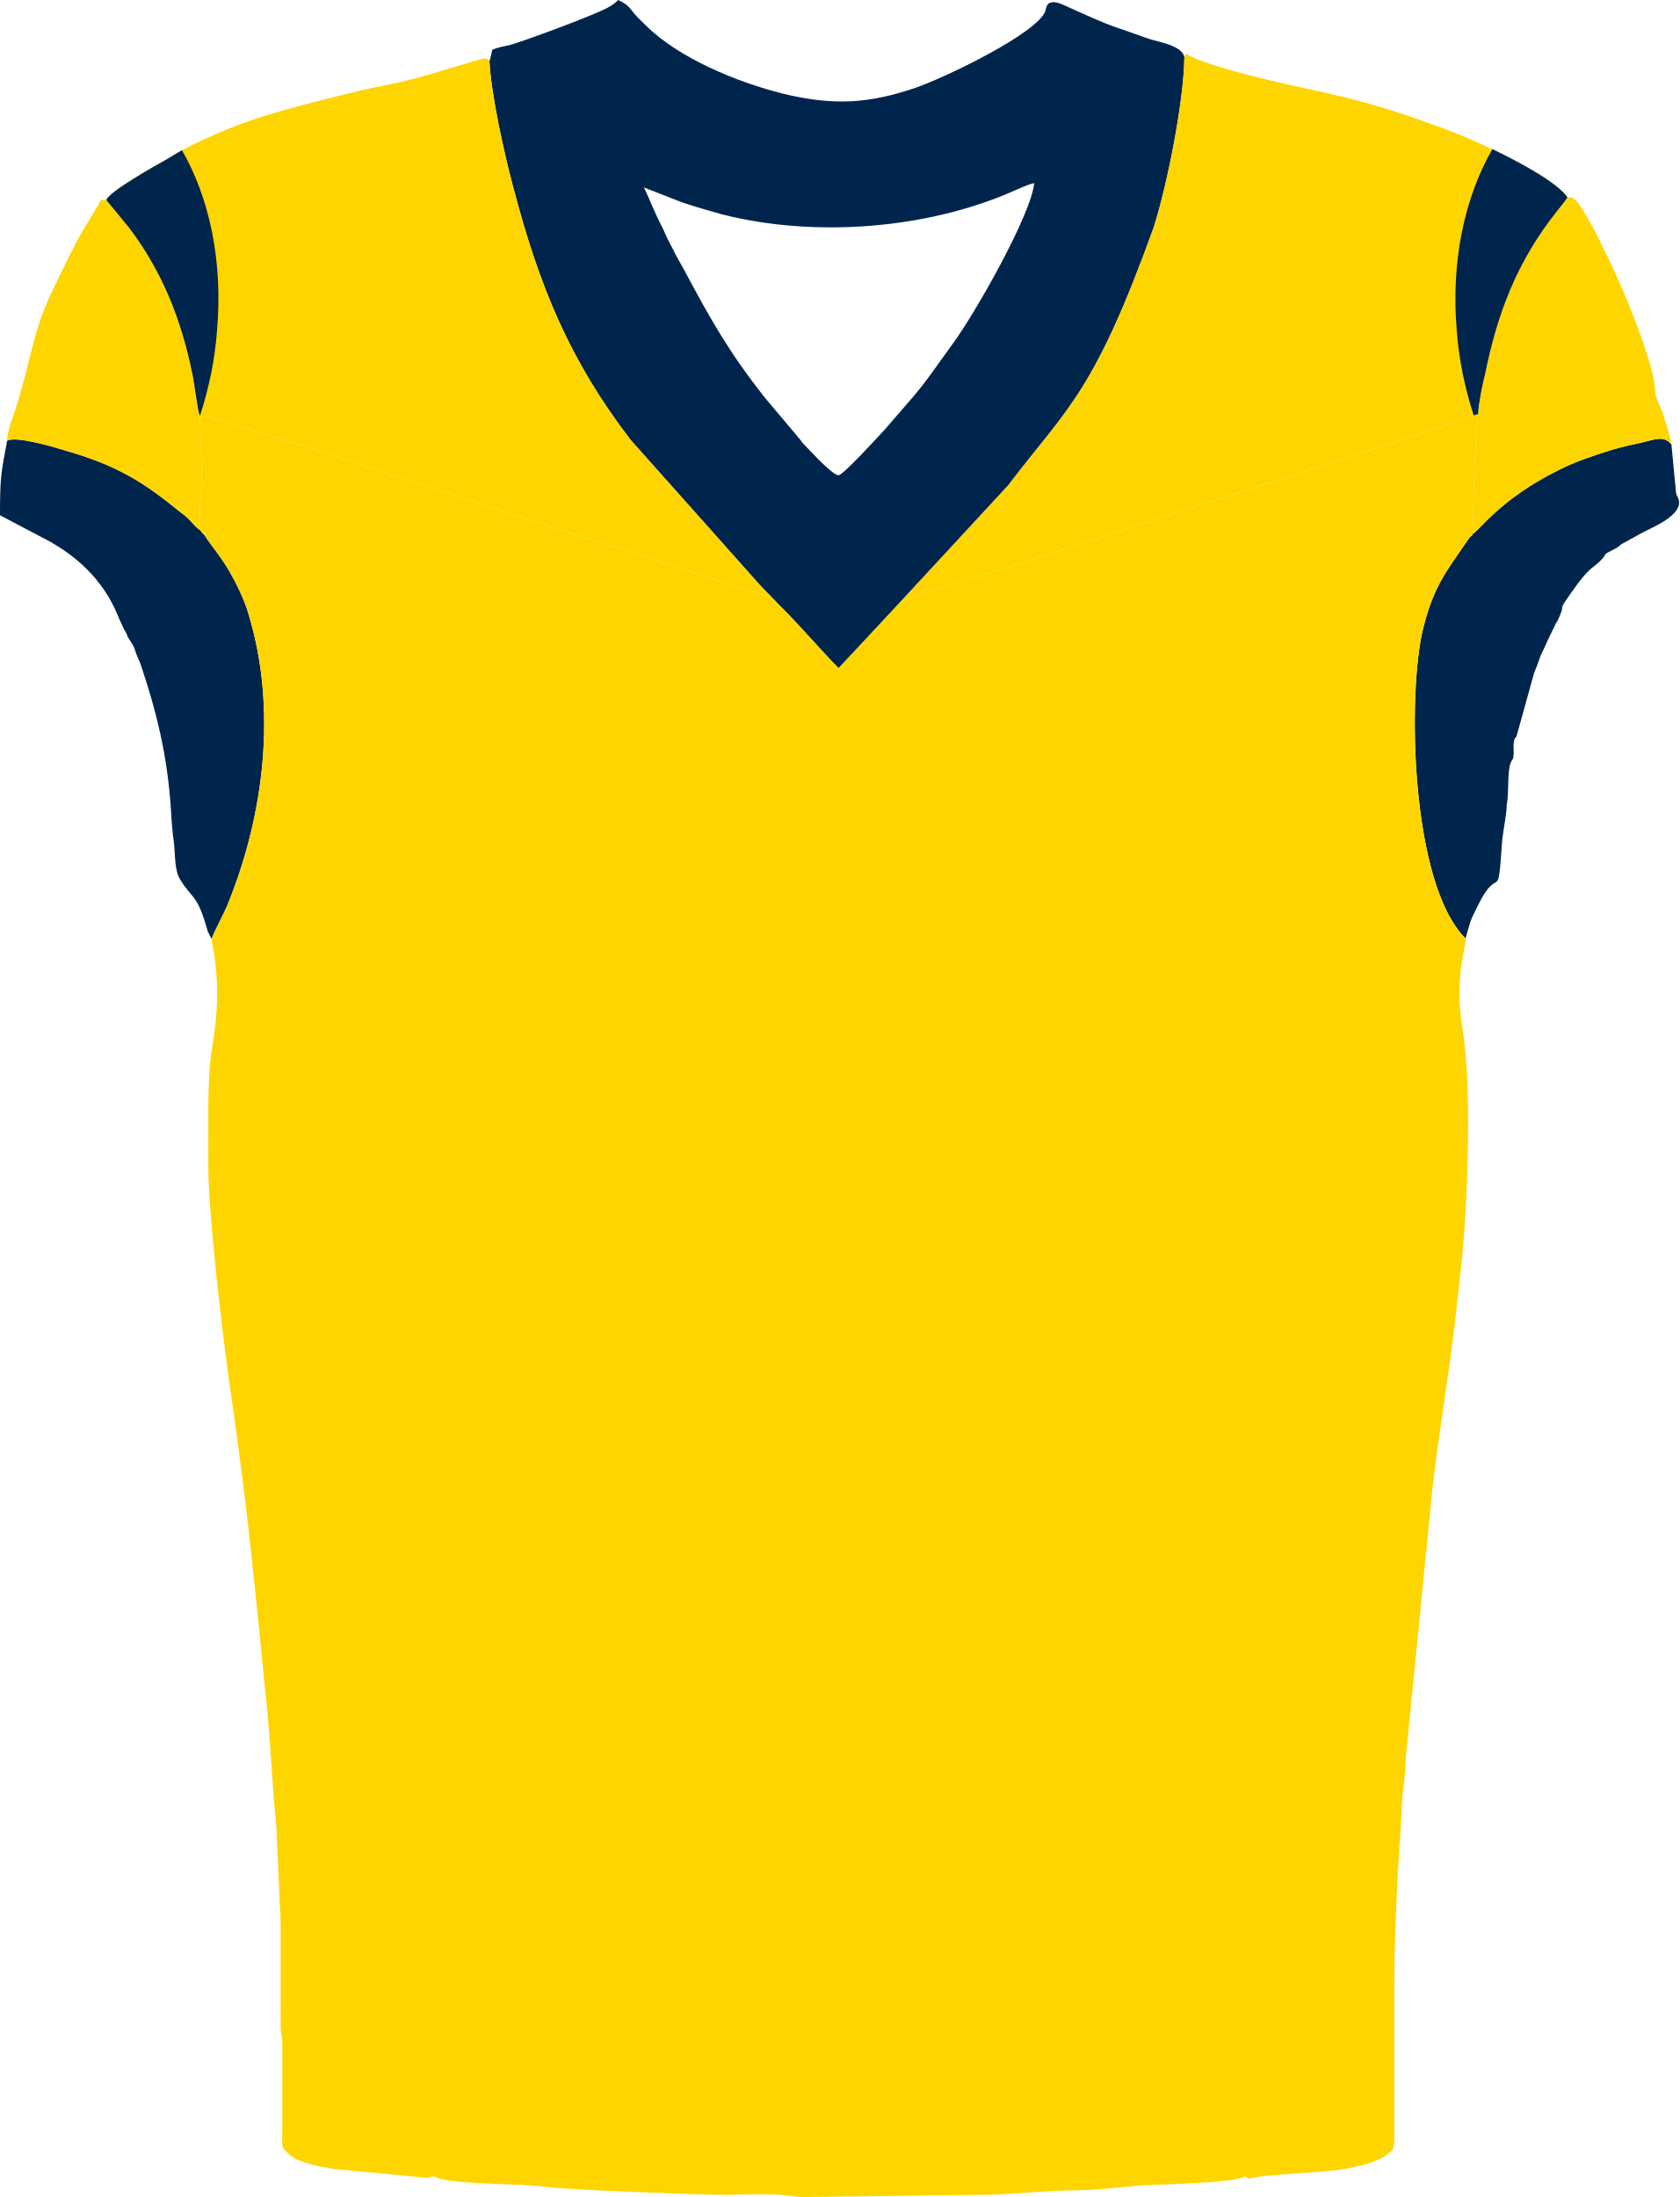
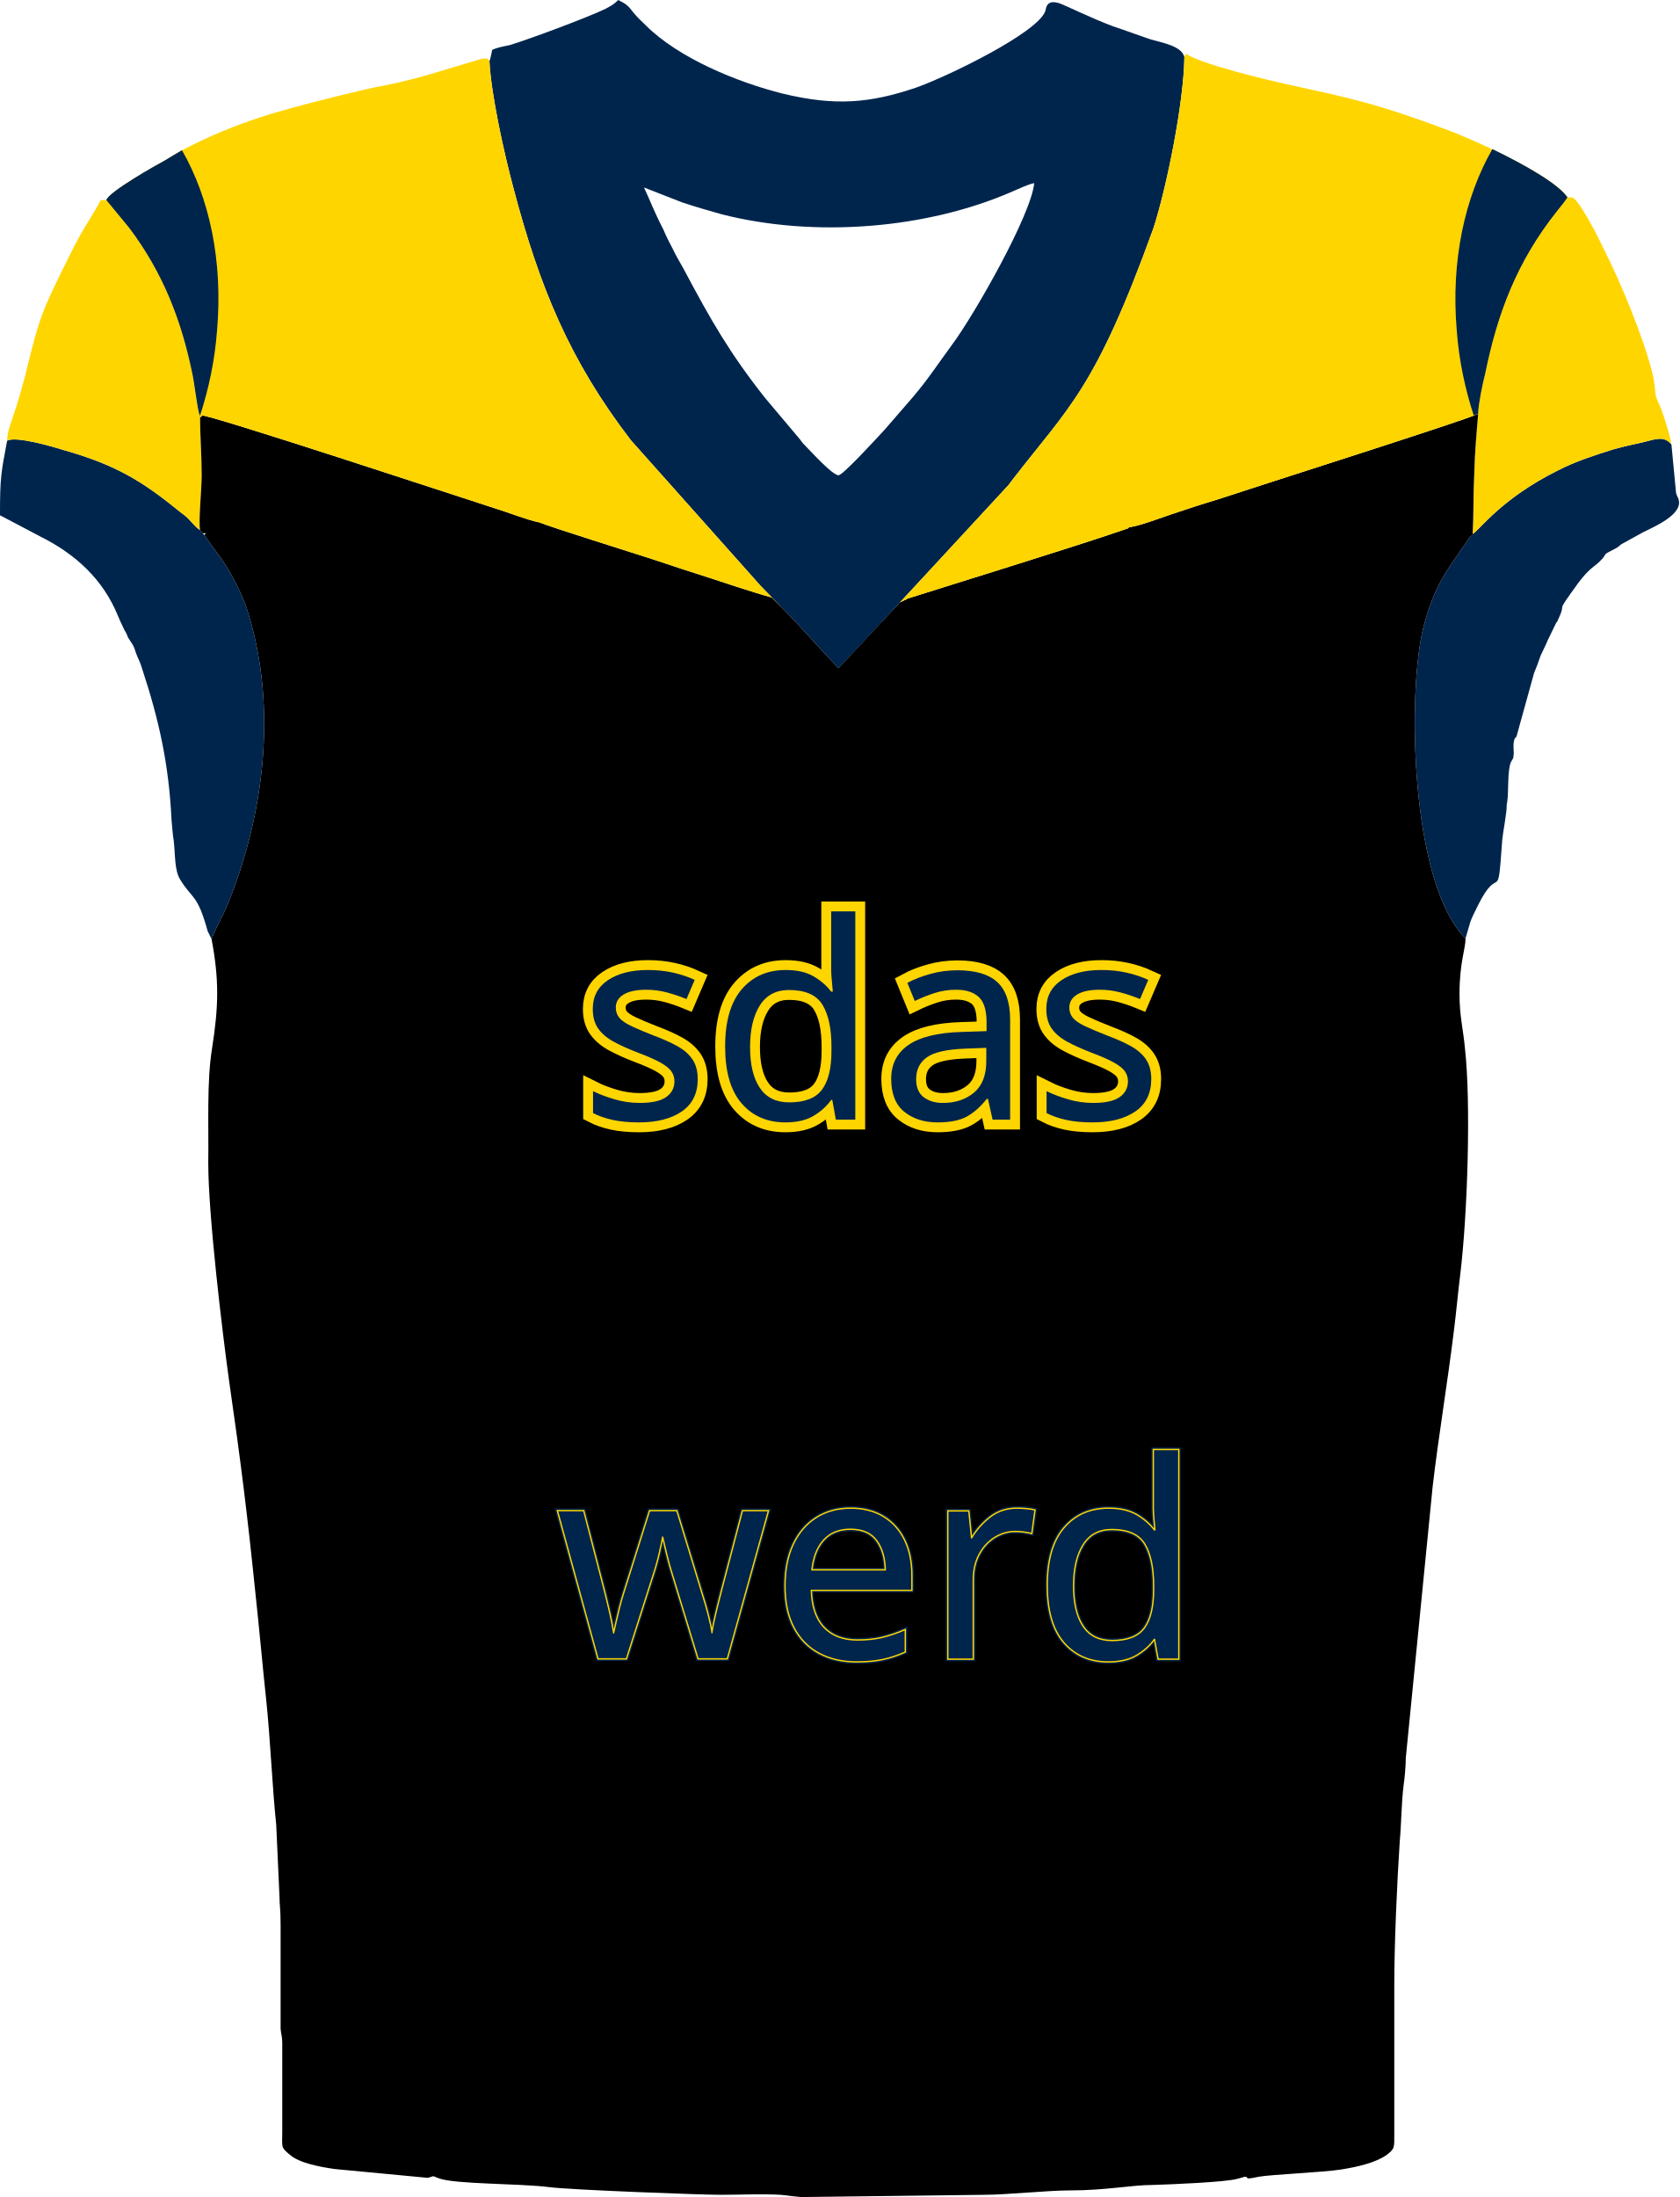
<svg xmlns="http://www.w3.org/2000/svg" xml:space="preserve" width="100%" height="100%" version="1.1" shape-rendering="geometricPrecision" text-rendering="geometricPrecision" image-rendering="optimizeQuality" fill-rule="evenodd" clip-rule="evenodd" viewBox="0 0 3064 4008" preserveAspectRatio="xMidYMid meet">
  <defs>
    <style data-fonts="true">@font-face { font-family: 'font_1'; src: url('http://127.0.0.1:8000/storage/fonts/5ZIyXfnllvfea2c03RF0XvhB4s9AbiJS5UuPNvgP') format('truetype'); }@font-face { font-family: 'font_2'; src: url('http://127.0.0.1:8000/storage/fonts/HiTBF8CNdPuu1yhMAdkdrafbOxzCEGWugdII81Rt') format('truetype'); }@font-face { font-family: 'font_3'; src: url('http://127.0.0.1:8000/storage/fonts/NTEl0gVIgAt3bQrdxmwPc3g1o1VAdu4adzElDKs8') format('truetype'); }</style>
+     <clipPath id="clip-app-1777275689566">
+       <path fill="#000000" d="M365 760c0,35 3,70 3,107 0,26 -6,82 -3,100l3 4 2 2c6,0 7,-2 3,3 14,22 30,39 46,67 13,23 27,51 35,79 52,173 27,365 -37,524 -9,23 -23,46 -31,67 14,74 13,123 1,199 -10,61 -6,140 -7,210 0,95 26,311 38,397 21,145 33,241 48,387 7,64 13,133 20,198 7,66 11,159 18,225l6 132c0,16 2,20 2,51l0 189c1,12 3,13 3,26l0 163c0,28 -3,27 14,41 17,15 54,22 82,26l169 16c15,-3 5,-5 21,1 30,11 146,9 201,16 38,5 277,14 313,14 35,0 74,-2 109,0 15,1 33,5 47,4l325 -4c39,0 117,-8 155,-8 68,0 113,-10 153,-10 32,-1 131,-5 153,-11l11 -3c1,0 2,-1 2,-1 13,0 -6,7 27,0 23,-4 116,-8 149,-13 31,-5 62,-12 83,-26 16,-12 15,-13 15,-39l0 -272c0,-73 5,-188 10,-262 3,-33 3,-70 7,-102 2,-13 4,-37 4,-50l49 -495c11,-94 27,-188 39,-286 4,-32 7,-65 11,-98 14,-113 20,-317 9,-415 -3,-34 -10,-59 -10,-99 0,-59 11,-82 11,-102 -102,-102 -106,-453 -77,-567 20,-79 44,-105 82,-161l2 -3 3 -3 3 -2 0 -2c2,-37 1,-75 3,-112 1,-38 4,-71 7,-106l-3 0c-9,7 -409,134 -475,156 -27,8 -54,17 -81,26 -21,7 -57,21 -78,24l-2 2c-64,22 -135,44 -201,65l-201 63 -5 3 -1 0 -8 4c-53,57 -99,106 -112,120 -35,-36 -69,-76 -104,-111l-18 -18c-33,-9 -99,-31 -114,-36 -35,-11 -68,-22 -104,-34 -40,-13 -178,-56 -206,-67 -21,-4 -56,-18 -79,-25 -59,-19 -529,-174 -537,-170 -1,4 0,3 -3,2z" data-part-name="svg-part-3" class="svg-hoverable selected selected-svg-part" style="cursor: pointer; transition: 0.3s;" />
+     </clipPath>
+     <clipPath id="clip-app-1777287727939">
+       <path fill="#000000" d="M365 760c0,35 3,70 3,107 0,26 -6,82 -3,100l3 4 2 2c6,0 7,-2 3,3 14,22 30,39 46,67 13,23 27,51 35,79 52,173 27,365 -37,524 -9,23 -23,46 -31,67 14,74 13,123 1,199 -10,61 -6,140 -7,210 0,95 26,311 38,397 21,145 33,241 48,387 7,64 13,133 20,198 7,66 11,159 18,225l6 132c0,16 2,20 2,51l0 189c1,12 3,13 3,26l0 163c0,28 -3,27 14,41 17,15 54,22 82,26l169 16c15,-3 5,-5 21,1 30,11 146,9 201,16 38,5 277,14 313,14 35,0 74,-2 109,0 15,1 33,5 47,4l325 -4c39,0 117,-8 155,-8 68,0 113,-10 153,-10 32,-1 131,-5 153,-11l11 -3c1,0 2,-1 2,-1 13,0 -6,7 27,0 23,-4 116,-8 149,-13 31,-5 62,-12 83,-26 16,-12 15,-13 15,-39l0 -272c0,-73 5,-188 10,-262 3,-33 3,-70 7,-102 2,-13 4,-37 4,-50l49 -495c11,-94 27,-188 39,-286 4,-32 7,-65 11,-98 14,-113 20,-317 9,-415 -3,-34 -10,-59 -10,-99 0,-59 11,-82 11,-102 -102,-102 -106,-453 -77,-567 20,-79 44,-105 82,-161l2 -3 3 -3 3 -2 0 -2c2,-37 1,-75 3,-112 1,-38 4,-71 7,-106l-3 0c-9,7 -409,134 -475,156 -27,8 -54,17 -81,26 -21,7 -57,21 -78,24l-2 2c-64,22 -135,44 -201,65l-201 63 -5 3 -1 0 -8 4c-53,57 -99,106 -112,120 -35,-36 -69,-76 -104,-111l-18 -18c-33,-9 -99,-31 -114,-36 -35,-11 -68,-22 -104,-34 -40,-13 -178,-56 -206,-67 -21,-4 -56,-18 -79,-25 -59,-19 -529,-174 -537,-170 -1,4 0,3 -3,2z" data-part-name="svg-part-3" class="svg-hoverable selected selected-svg-part" style="cursor: pointer; transition: 0.3s;" />
+     </clipPath>
  </defs>
  <g id="Layer_x0020_1">
    <path fill="#00254D" d="M1530 867c-11,0 -49,-42 -58,-51 -6,-6 -8,-8 -12,-14l-64 -76c-64,-81 -98,-140 -149,-236 -7,-13 -13,-22 -19,-35 -7,-13 -12,-23 -18,-37 -18,-35 -24,-53 -35,-76l69 27c24,8 48,15 73,22 169,43 374,27 531,-42 12,-5 26,-12 39,-15 -5,57 -109,240 -150,295 -25,34 -43,62 -71,95l-52 60c-13,14 -76,83 -84,83zm-637 -756c3,62 27,169 43,229 48,183 103,317 215,463l237 266 38 39c35,35 69,75 104,111 35,-36 309,-333 310,-334l6 -8c104,-135 152,-165 259,-462 24,-75 55,-228 56,-311 -5,-20 -40,-26 -61,-32 -24,-8 -45,-16 -69,-24 -38,-14 -91,-40 -98,-42 -25,-8 -24,10 -26,15 -16,40 -179,119 -236,139 -83,28 -146,34 -242,11 -84,-21 -191,-65 -251,-125 -8,-8 -16,-15 -23,-24 -9,-12 -13,-15 -27,-22 -8,8 -12,10 -23,16 -33,16 -138,55 -174,66 -13,3 -22,4 -33,9 -1,5 -1,5 -2,10l-2 8c0,1 -1,2 -1,2z" id="svg-part-0" data-part-name="svg-part-0" class="svg-hoverable" style="cursor: pointer; transition: 0.3s;" />
    <path fill="#00254D" d="M13 804c-11,58 -13,68 -13,132l0 4 74 39c64,32 114,78 141,144 3,7 5,12 9,20 3,8 7,11 9,19l9 14c3,5 4,9 6,15 3,9 8,17 11,28 31,94 49,174 54,277 1,9 2,27 4,38 3,25 1,54 12,71 22,36 31,25 50,94l7 14c8,-21 22,-44 31,-67 64,-159 89,-351 37,-524 -8,-28 -22,-56 -35,-79 -16,-28 -32,-45 -46,-67l-3 -3 -2 -2 -3 -4c-8,-5 -10,-9 -17,-16 -5,-6 -11,-11 -18,-16 -71,-58 -119,-87 -214,-114 -19,-6 -87,-26 -103,-17zm2674 170l0 2 -3 2 -3 3 -2 3c-38,56 -62,82 -82,161 -29,114 -25,465 77,567 10,-33 6,-27 22,-59 41,-83 36,5 45,-121 1,-12 9,-53 8,-63l1 -6c3,-18 0,-58 7,-73 4,-8 4,-3 5,-16 0,-5 -1,-15 0,-20 2,-12 4,-5 6,-14l31 -112c5,-12 8,-20 12,-32 4,-9 9,-18 13,-28l15 -31c1,-2 3,-3 4,-7 18,-38 -10,-2 37,-67 22,-29 30,-29 41,-41 13,-13 0,-8 24,-20 8,-4 7,-4 13,-9l40 -22c20,-10 72,-32 65,-59 -1,-5 -4,-7 -5,-14l-8 -84c0,-3 0,-2 -1,-4 -14,-16 -30,-8 -52,-3 -19,4 -36,8 -54,13 -35,11 -69,22 -100,38 -105,52 -144,110 -156,116z" id="svg-part-1" data-part-name="svg-part-1" class="svg-hoverable" style="cursor: pointer; transition: 0.3s;" />
    <path fill="#FFD500" d="M13 804c16,-9 84,11 103,17 95,27 143,56 214,114 7,5 13,10 18,16 7,7 9,11 17,16 -3,-18 3,-74 3,-100 0,-37 -3,-72 -3,-107 -4,-6 -11,-65 -14,-78 -20,-98 -54,-185 -115,-266l-42 -51 -10 0c-16,30 -33,52 -55,97 -55,110 -57,117 -83,223 -6,21 -10,38 -17,59 -5,17 -16,41 -16,60zm2697 -123c-5,19 -12,54 -13,72l0 3c-3,35 -6,68 -7,106 -2,37 -1,75 -3,112 12,-6 51,-64 156,-116 31,-16 65,-27 100,-38 18,-5 35,-9 54,-13 22,-5 38,-13 52,3 0,-11 -13,-50 -17,-61 -3,-9 -9,-19 -11,-28 -2,-13 -2,-23 -5,-36 -15,-64 -60,-173 -90,-231 -9,-20 -36,-72 -51,-89 -6,-5 -5,-5 -15,-5 -5,8 -12,16 -19,25 -74,93 -109,188 -131,296z" id="svg-part-2" data-part-name="svg-part-2" class="svg-hoverable" style="cursor: pointer; transition: 0.3s;" />
-     <path fill="#FFD500" d="M365 760c0,35 3,70 3,107 0,26 -6,82 -3,100l3 4 2 2c6,0 7,-2 3,3 14,22 30,39 46,67 13,23 27,51 35,79 52,173 27,365 -37,524 -9,23 -23,46 -31,67 14,74 13,123 1,199 -10,61 -6,140 -7,210 0,95 26,311 38,397 21,145 33,241 48,387 7,64 13,133 20,198 7,66 11,159 18,225l6 132c0,16 2,20 2,51l0 189c1,12 3,13 3,26l0 163c0,28 -3,27 14,41 17,15 54,22 82,26l169 16c15,-3 5,-5 21,1 30,11 146,9 201,16 38,5 277,14 313,14 35,0 74,-2 109,0 15,1 33,5 47,4l325 -4c39,0 117,-8 155,-8 68,0 113,-10 153,-10 32,-1 131,-5 153,-11l11 -3c1,0 2,-1 2,-1 13,0 -6,7 27,0 23,-4 116,-8 149,-13 31,-5 62,-12 83,-26 16,-12 15,-13 15,-39l0 -272c0,-73 5,-188 10,-262 3,-33 3,-70 7,-102 2,-13 4,-37 4,-50l49 -495c11,-94 27,-188 39,-286 4,-32 7,-65 11,-98 14,-113 20,-317 9,-415 -3,-34 -10,-59 -10,-99 0,-59 11,-82 11,-102 -102,-102 -106,-453 -77,-567 20,-79 44,-105 82,-161l2 -3 3 -3 3 -2 0 -2c2,-37 1,-75 3,-112 1,-38 4,-71 7,-106l-3 0c-9,7 -409,134 -475,156 -27,8 -54,17 -81,26 -21,7 -57,21 -78,24l-2 2c-64,22 -135,44 -201,65l-201 63 -5 3 -1 0 -8 4c-53,57 -99,106 -112,120 -35,-36 -69,-76 -104,-111l-18 -18c-33,-9 -99,-31 -114,-36 -35,-11 -68,-22 -104,-34 -40,-13 -178,-56 -206,-67 -21,-4 -56,-18 -79,-25 -59,-19 -529,-174 -537,-170 -1,4 0,3 -3,2z" id="svg-part-3" data-part-name="svg-part-3" class="svg-hoverable selected selected-svg-part" style="cursor: pointer; transition: 0.3s;" />
+     <path fill="#000000" d="M365 760c0,35 3,70 3,107 0,26 -6,82 -3,100l3 4 2 2c6,0 7,-2 3,3 14,22 30,39 46,67 13,23 27,51 35,79 52,173 27,365 -37,524 -9,23 -23,46 -31,67 14,74 13,123 1,199 -10,61 -6,140 -7,210 0,95 26,311 38,397 21,145 33,241 48,387 7,64 13,133 20,198 7,66 11,159 18,225l6 132c0,16 2,20 2,51l0 189c1,12 3,13 3,26l0 163c0,28 -3,27 14,41 17,15 54,22 82,26l169 16c15,-3 5,-5 21,1 30,11 146,9 201,16 38,5 277,14 313,14 35,0 74,-2 109,0 15,1 33,5 47,4l325 -4c39,0 117,-8 155,-8 68,0 113,-10 153,-10 32,-1 131,-5 153,-11l11 -3c1,0 2,-1 2,-1 13,0 -6,7 27,0 23,-4 116,-8 149,-13 31,-5 62,-12 83,-26 16,-12 15,-13 15,-39l0 -272c0,-73 5,-188 10,-262 3,-33 3,-70 7,-102 2,-13 4,-37 4,-50l49 -495c11,-94 27,-188 39,-286 4,-32 7,-65 11,-98 14,-113 20,-317 9,-415 -3,-34 -10,-59 -10,-99 0,-59 11,-82 11,-102 -102,-102 -106,-453 -77,-567 20,-79 44,-105 82,-161l2 -3 3 -3 3 -2 0 -2c2,-37 1,-75 3,-112 1,-38 4,-71 7,-106l-3 0c-9,7 -409,134 -475,156 -27,8 -54,17 -81,26 -21,7 -57,21 -78,24l-2 2c-64,22 -135,44 -201,65l-201 63 -5 3 -1 0 -8 4c-53,57 -99,106 -112,120 -35,-36 -69,-76 -104,-111l-18 -18c-33,-9 -99,-31 -114,-36 -35,-11 -68,-22 -104,-34 -40,-13 -178,-56 -206,-67 -21,-4 -56,-18 -79,-25 -59,-19 -529,-174 -537,-170 -1,4 0,3 -3,2z" id="svg-part-3" data-part-name="svg-part-3" class="svg-hoverable selected selected-svg-part" style="cursor: pointer; transition: 0.3s;" />
    <path fill="#FFD500" d="M2860 360c-27,-41 -174,-107 -230,-127 -114,-42 -156,-52 -281,-79 -40,-9 -158,-37 -185,-56l-3 6c-1,83 -32,236 -56,311 -107,297 -155,327 -259,462l-6 8c0,0 -109,118 -198,214l8 -4 1 0 5 -3 201 -63c66,-21 137,-43 201,-65l2 -2c21,-3 57,-17 78,-24 27,-9 54,-18 81,-26 66,-22 466,-149 475,-156l3 0 0 -3c1,-18 8,-53 13,-72 22,-108 57,-203 131,-296 7,-9 14,-17 19,-25zm-1967 -249c-4,-7 -12,-4 -20,-2 -59,17 -103,33 -167,46 -33,6 -64,14 -97,22 -107,27 -174,45 -269,93 -14,7 -24,14 -38,22 -15,8 -104,58 -108,73l42 51c61,81 95,168 115,266 3,13 10,72 14,78 3,1 2,2 3,-2 8,-4 478,151 537,170 23,7 58,21 79,25 28,11 166,54 206,67 36,12 69,23 104,34 15,5 81,27 114,36l18 18 -38 -39 -237 -266c-112,-146 -167,-280 -215,-463 -16,-60 -40,-167 -43,-229z" id="svg-part-4" data-part-name="svg-part-4" class="svg-hoverable" style="cursor: pointer; transition: 0.3s;" />
    <path fill="#00254D" d="M2860 360c-17,-25 -79,-60 -137,-88 -50,87 -76,203 -65,331 4,54 15,106 31,155 2,-1 4,-2 5,-2l3 0 0 -3c1,-18 8,-53 13,-72 22,-108 57,-203 131,-296 7,-9 14,-17 19,-25zm-2528 -86c50,87 75,202 64,329 -4,54 -15,106 -31,155l-1 -1c-4,-12 -10,-63 -13,-75 -20,-98 -54,-185 -115,-266l-42 -51c4,-15 93,-65 108,-73 11,-7 20,-12 30,-18z" id="svg-part-5" data-part-name="svg-part-5" class="svg-hoverable" style="cursor: pointer; transition: 0.3s;" />
  </g>
  <g id="mascot-overlay-group" />
+   <g id="app-group-app-1777275689566" clip-path="url(#clip-app-1777275689566)">
+     <text data-outline-for="app-1777275689566" x="1589.58" y="1869.08" font-size="500" text-anchor="middle" dominant-baseline="middle" paint-order="stroke fill" stroke-linejoin="miter" letter-spacing="0px" fill="#00254D" stroke="#00254D" stroke-width="33" style="font-family: font_2; letter-spacing: 0px; pointer-events: none; filter: none;">sdas</text>
+     <text id="app-1777275689566" x="1589.58" y="1869.08" font-size="500" fill="#00254D" stroke="#FFD500" stroke-width="36" text-anchor="middle" dominant-baseline="middle" paint-order="stroke fill" stroke-linejoin="miter" letter-spacing="0px" style="font-family: font_2; cursor: move; letter-spacing: 0px; filter: none;">sdas</text>
+   </g>
+   <g id="app-group-app-1777287727939" clip-path="url(#clip-app-1777287727939)">
+     <text data-outline-for="app-1777287727939" x="1602.58" y="2852.08" font-size="500" text-anchor="middle" dominant-baseline="middle" paint-order="stroke fill" stroke-linejoin="miter" fill="#00254D" stroke="#00254D" stroke-width="10" style="font-family: font_2; letter-spacing: 0px; pointer-events: none; filter: none;">werd</text>
+     <text id="app-1777287727939" x="1602.58" y="2852.08" font-size="500" fill="#00254D" stroke="#FFD500" stroke-width="5" text-anchor="middle" dominant-baseline="middle" paint-order="stroke fill" stroke-linejoin="miter" style="font-family: font_2; cursor: move;">werd</text>
+   </g>
</svg>
